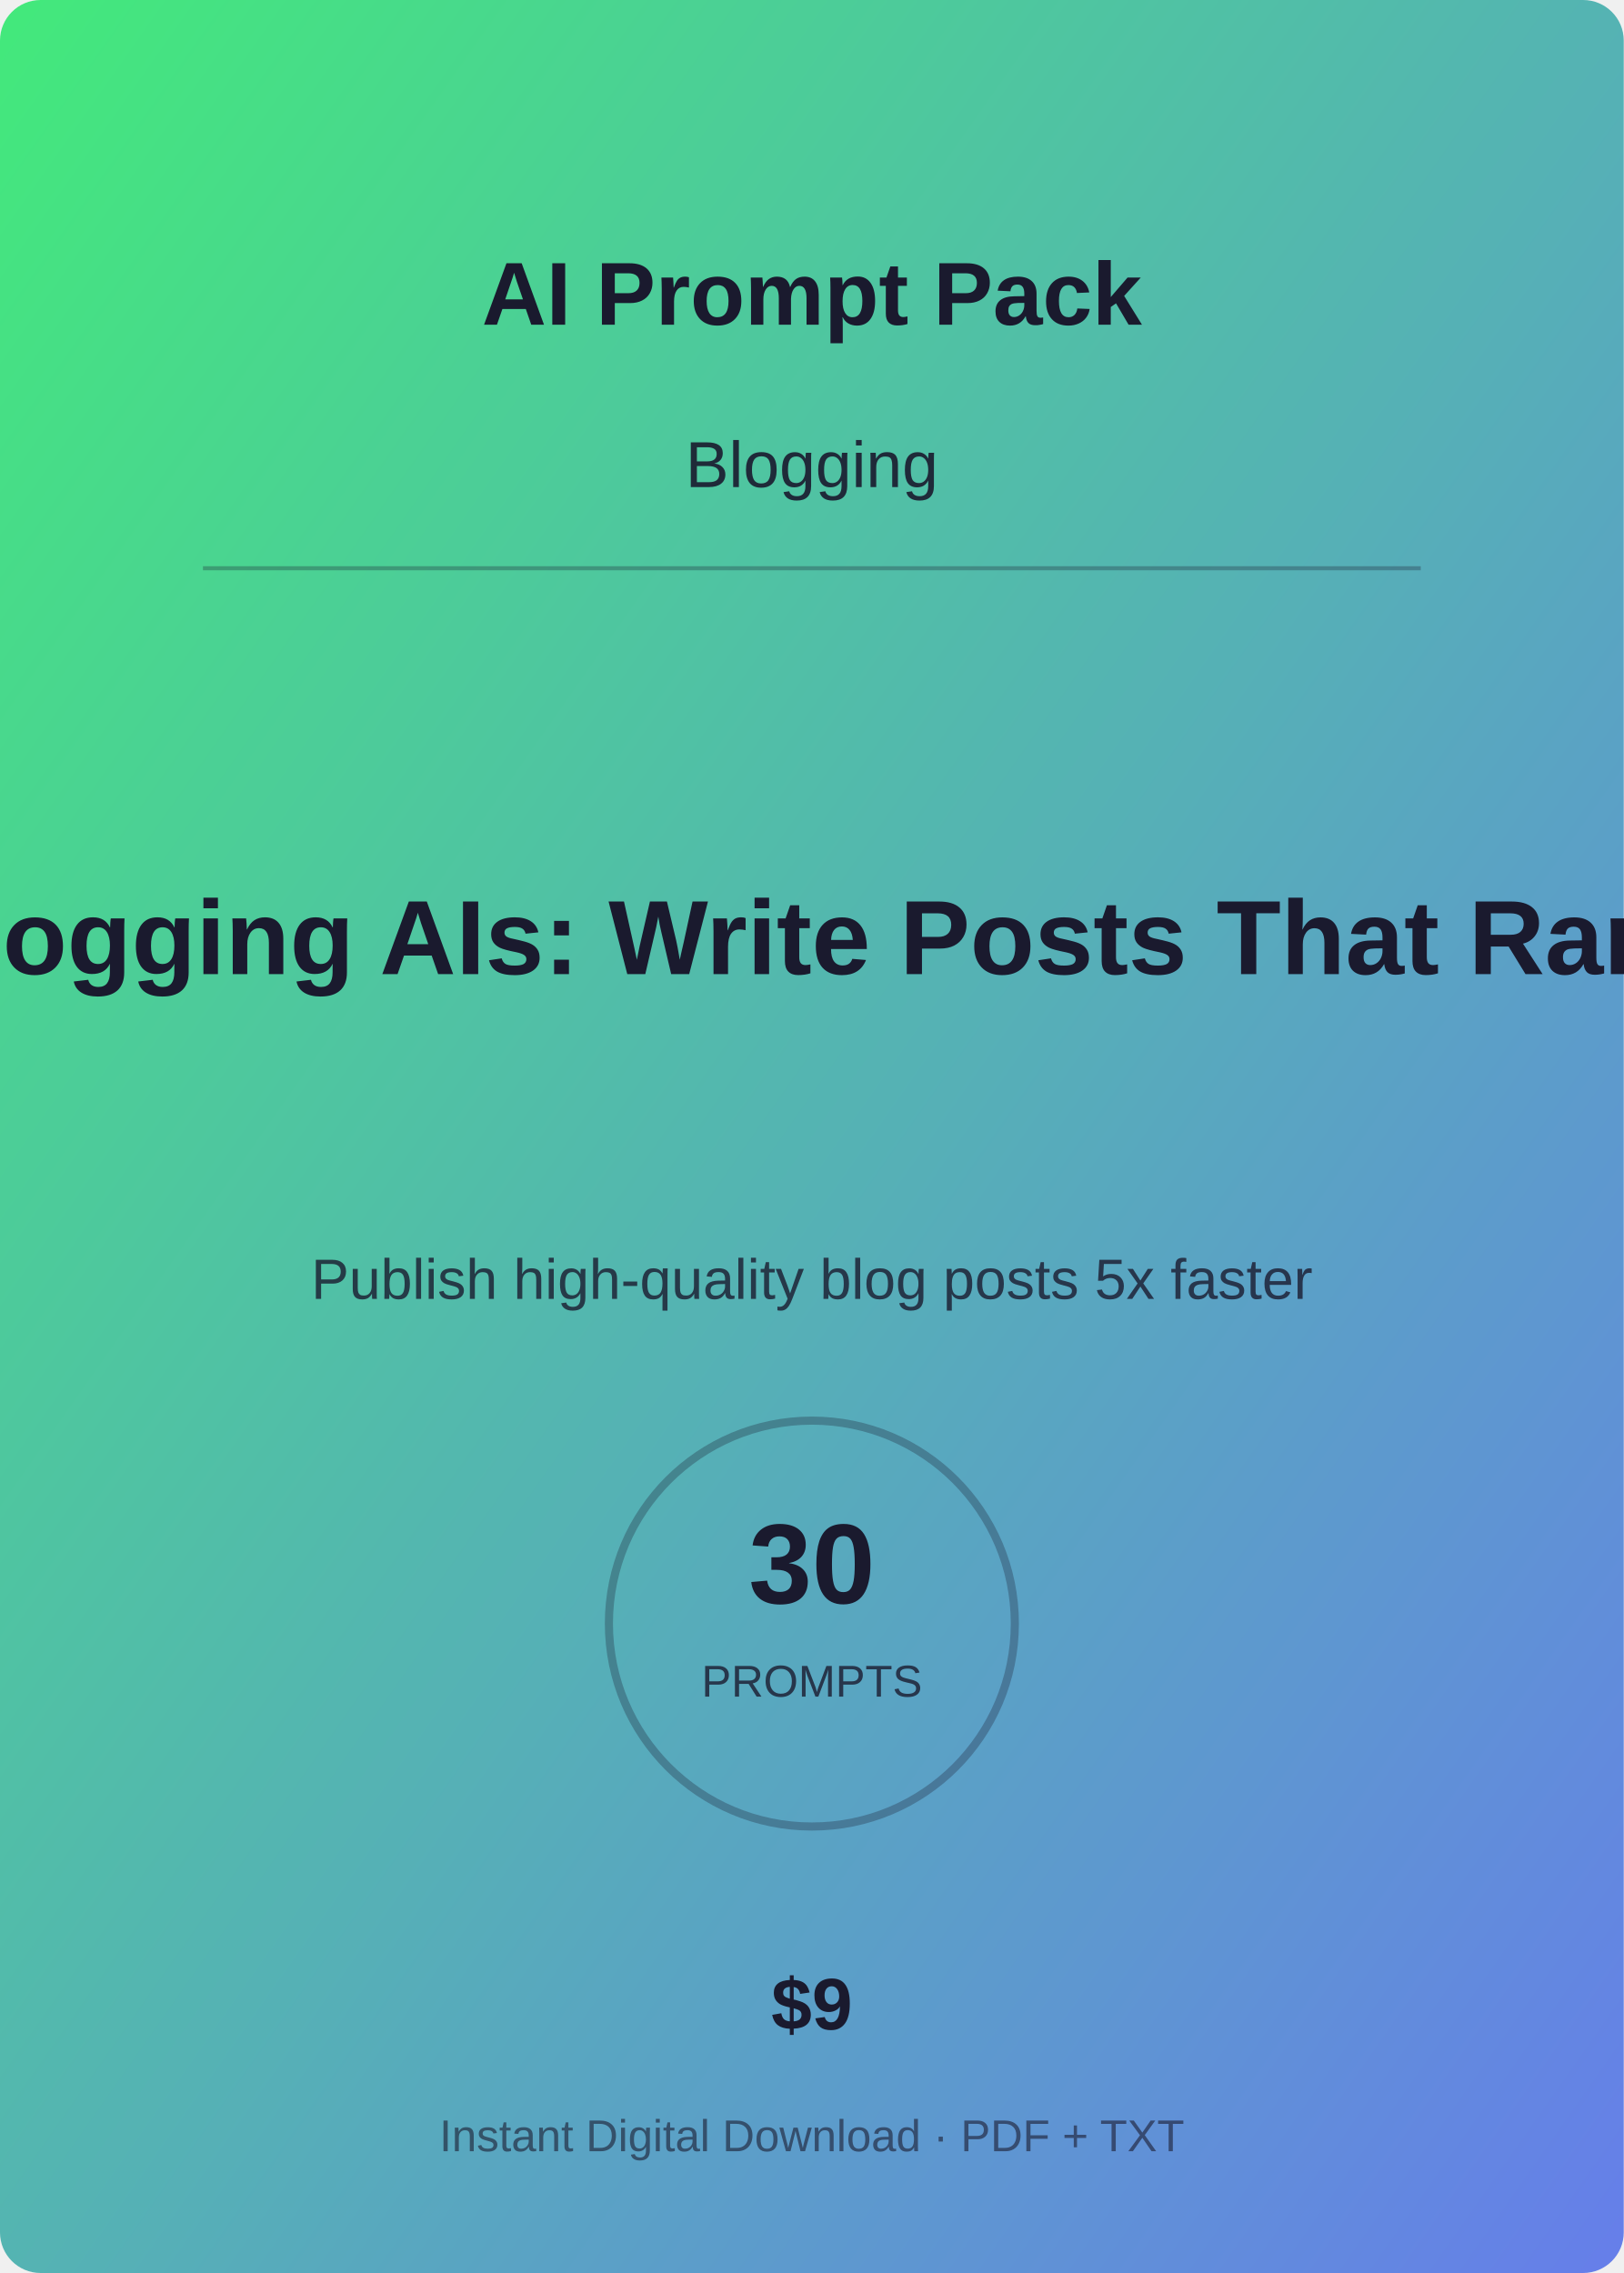
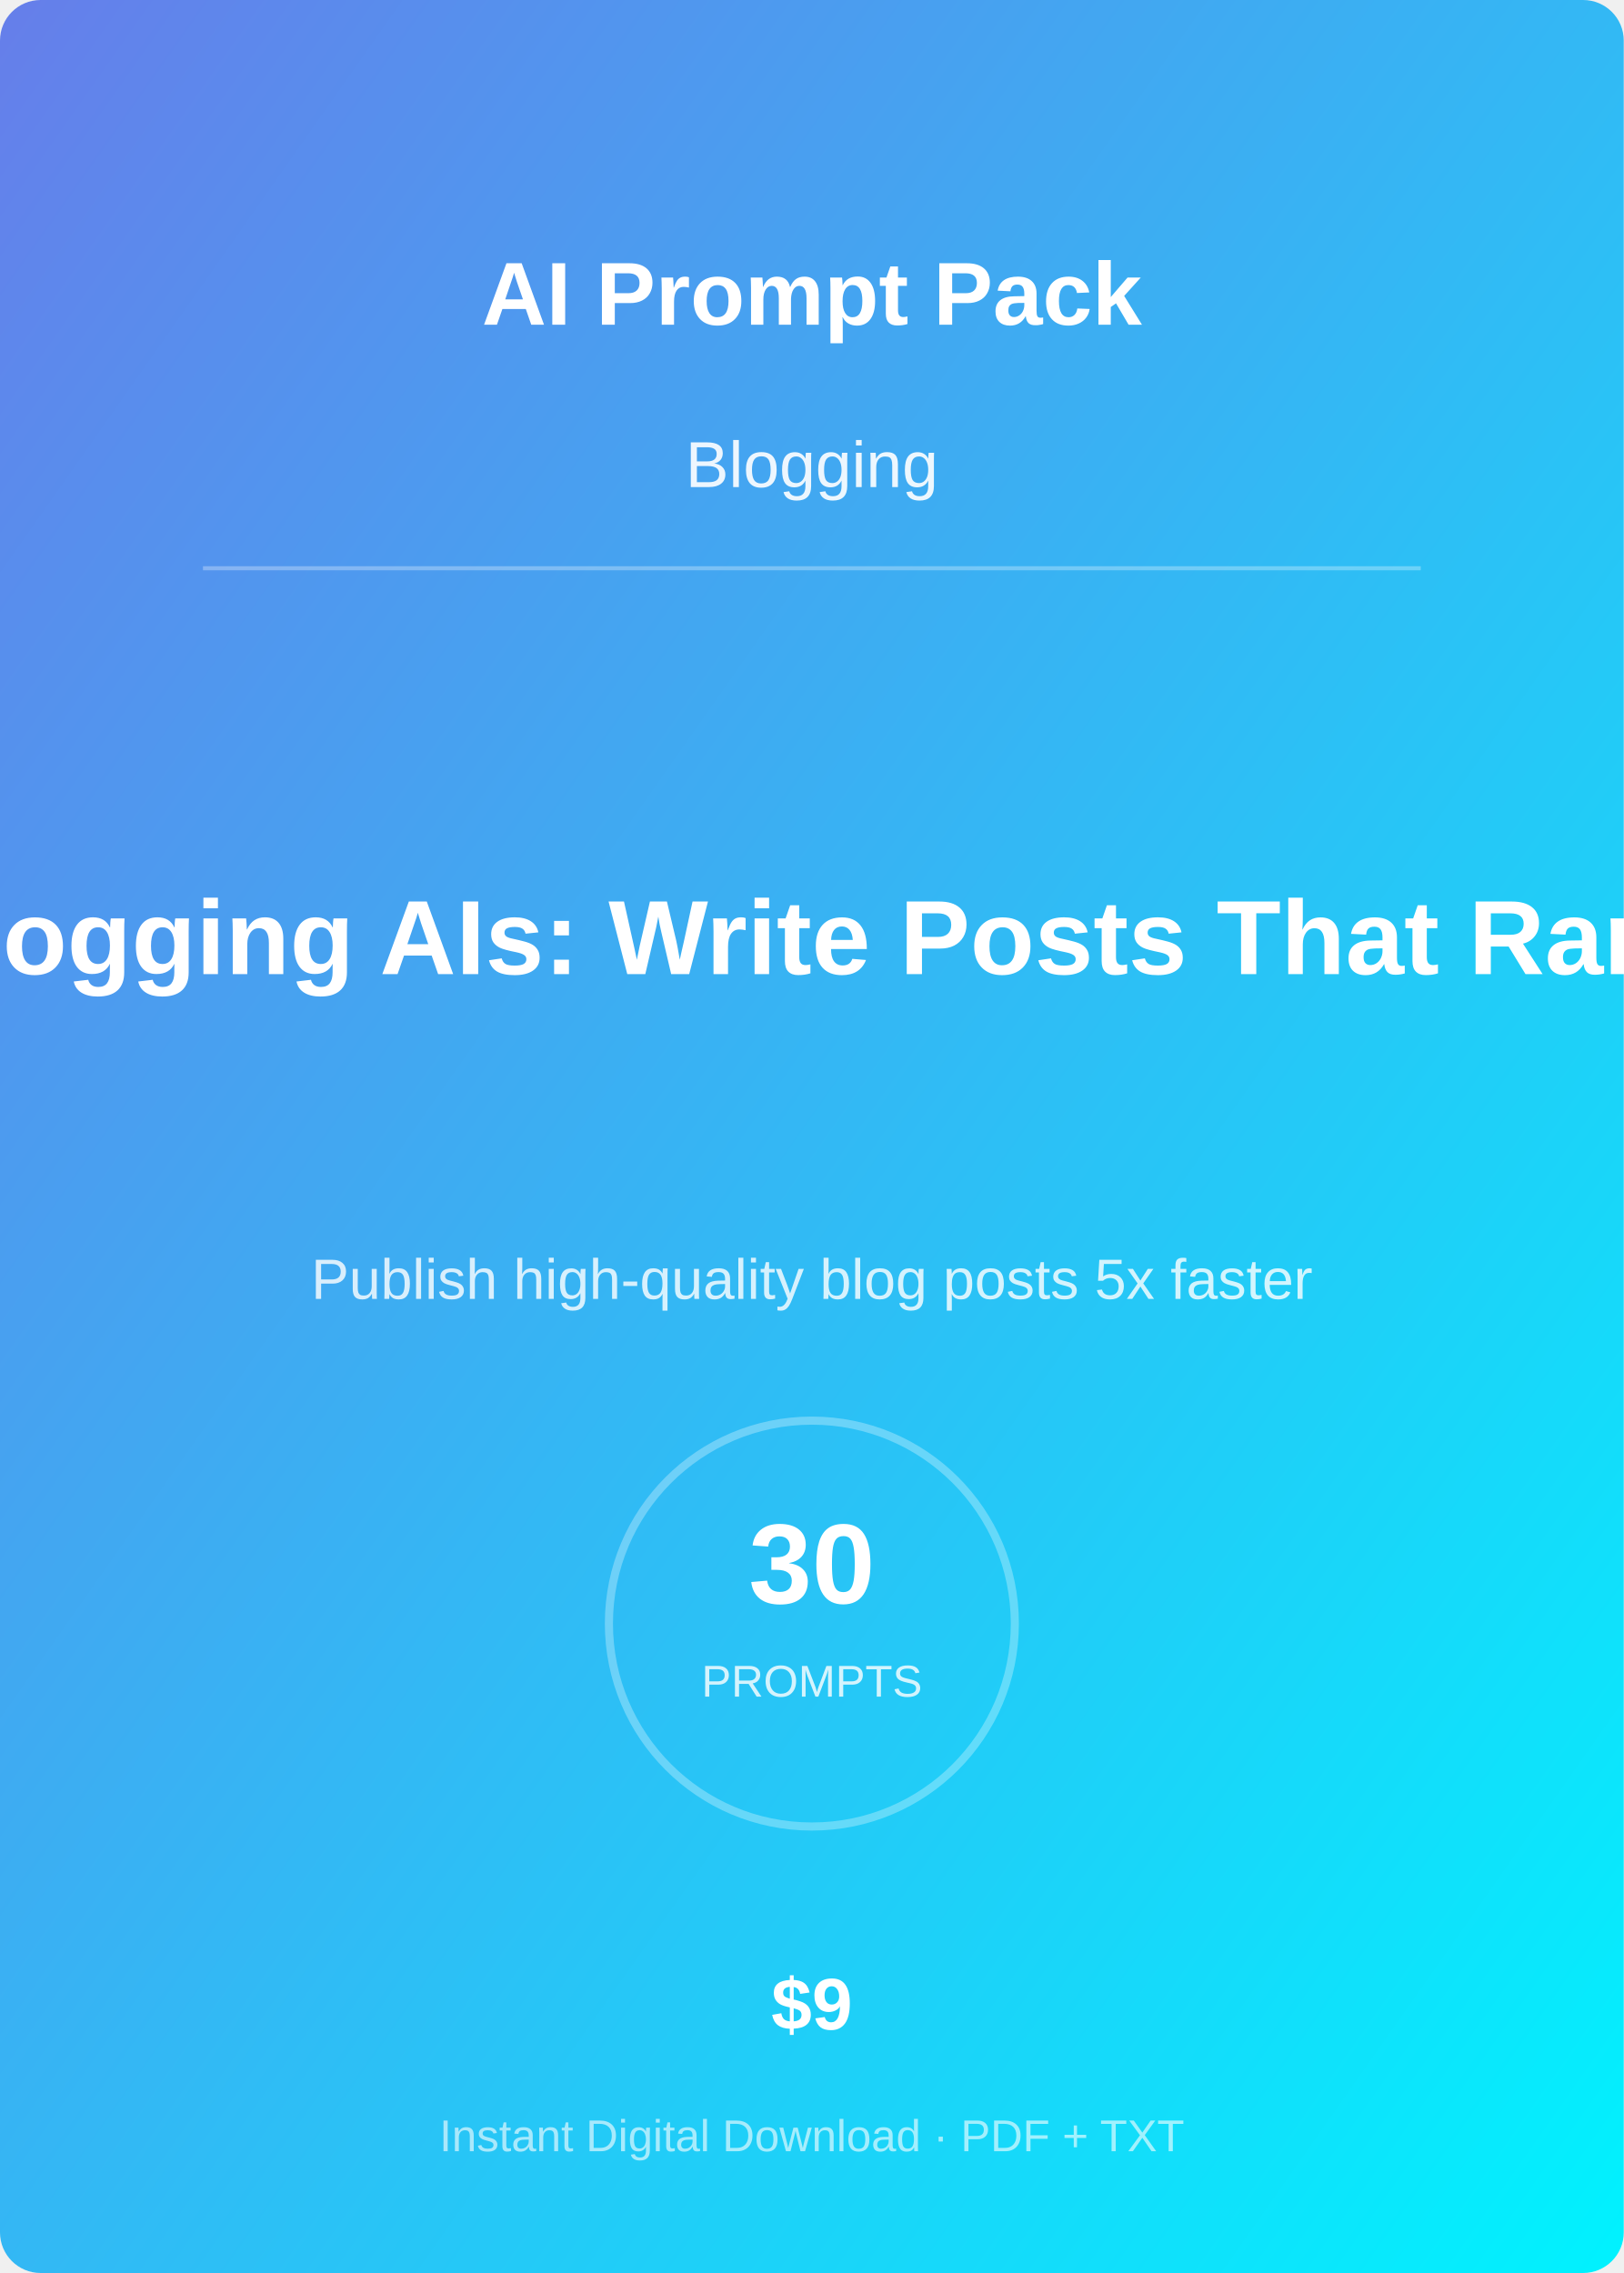
<svg xmlns="http://www.w3.org/2000/svg" viewBox="0 0 400 560">
  <defs>
    <linearGradient id="bg" x1="0%" y1="0%" x2="100%" y2="100%">
-       <stop offset="0%" style="stop-color:#43e97b" />
-       <stop offset="100%" style="stop-color:#667eea" />
+       <stop offset="0%" style="stop-color:#667eea" />
+       <stop offset="100%" style="stop-color:#00f2fe" />
    </linearGradient>
  </defs>
  <rect width="400" height="560" fill="url(#bg)" rx="10" />
-   <text x="200" y="80" text-anchor="middle" font-family="Arial,sans-serif" font-size="22" font-weight="bold" fill="#1a1a2e">AI Prompt Pack</text>
-   <text x="200" y="120" text-anchor="middle" font-family="Arial,sans-serif" font-size="16" fill="#1a1a2e" opacity="0.9">Blogging</text>
-   <line x1="50" y1="140" x2="350" y2="140" stroke="#1a1a2e" stroke-width="1" opacity="0.3" />
-   <text x="200" y="240" text-anchor="middle" font-family="Arial,sans-serif" font-size="26" font-weight="bold" fill="#1a1a2e">Blogging AIs: Write Posts That Rank</text>
-   <text x="200" y="320" text-anchor="middle" font-family="Arial,sans-serif" font-size="14" fill="#1a1a2e" opacity="0.8">Publish high-quality blog posts 5x faster</text>
-   <circle cx="200" cy="400" r="50" fill="none" stroke="#1a1a2e" stroke-width="2" opacity="0.3" />
-   <text x="200" y="395" text-anchor="middle" font-family="Arial,sans-serif" font-size="28" font-weight="bold" fill="#1a1a2e">30</text>
-   <text x="200" y="418" text-anchor="middle" font-family="Arial,sans-serif" font-size="11" fill="#1a1a2e" opacity="0.8">PROMPTS</text>
-   <text x="200" y="500" text-anchor="middle" font-family="Arial,sans-serif" font-size="18" font-weight="bold" fill="#1a1a2e">$9</text>
-   <text x="200" y="530" text-anchor="middle" font-family="Arial,sans-serif" font-size="11" fill="#1a1a2e" opacity="0.6">Instant Digital Download · PDF + TXT</text>
+   <text x="200" y="80" text-anchor="middle" font-family="Arial,sans-serif" font-size="22" font-weight="bold" fill="#fff">AI Prompt Pack</text>
+   <text x="200" y="120" text-anchor="middle" font-family="Arial,sans-serif" font-size="16" fill="#fff" opacity="0.9">Blogging</text>
+   <line x1="50" y1="140" x2="350" y2="140" stroke="#fff" stroke-width="1" opacity="0.3" />
+   <text x="200" y="240" text-anchor="middle" font-family="Arial,sans-serif" font-size="26" font-weight="bold" fill="#fff">Blogging AIs: Write Posts That Rank</text>
+   <text x="200" y="320" text-anchor="middle" font-family="Arial,sans-serif" font-size="14" fill="#fff" opacity="0.8">Publish high-quality blog posts 5x faster</text>
+   <circle cx="200" cy="400" r="50" fill="none" stroke="#fff" stroke-width="2" opacity="0.3" />
+   <text x="200" y="395" text-anchor="middle" font-family="Arial,sans-serif" font-size="28" font-weight="bold" fill="#fff">30</text>
+   <text x="200" y="418" text-anchor="middle" font-family="Arial,sans-serif" font-size="11" fill="#fff" opacity="0.8">PROMPTS</text>
+   <text x="200" y="500" text-anchor="middle" font-family="Arial,sans-serif" font-size="18" font-weight="bold" fill="#fff">$9</text>
+   <text x="200" y="530" text-anchor="middle" font-family="Arial,sans-serif" font-size="11" fill="#fff" opacity="0.6">Instant Digital Download · PDF + TXT</text>
</svg>
